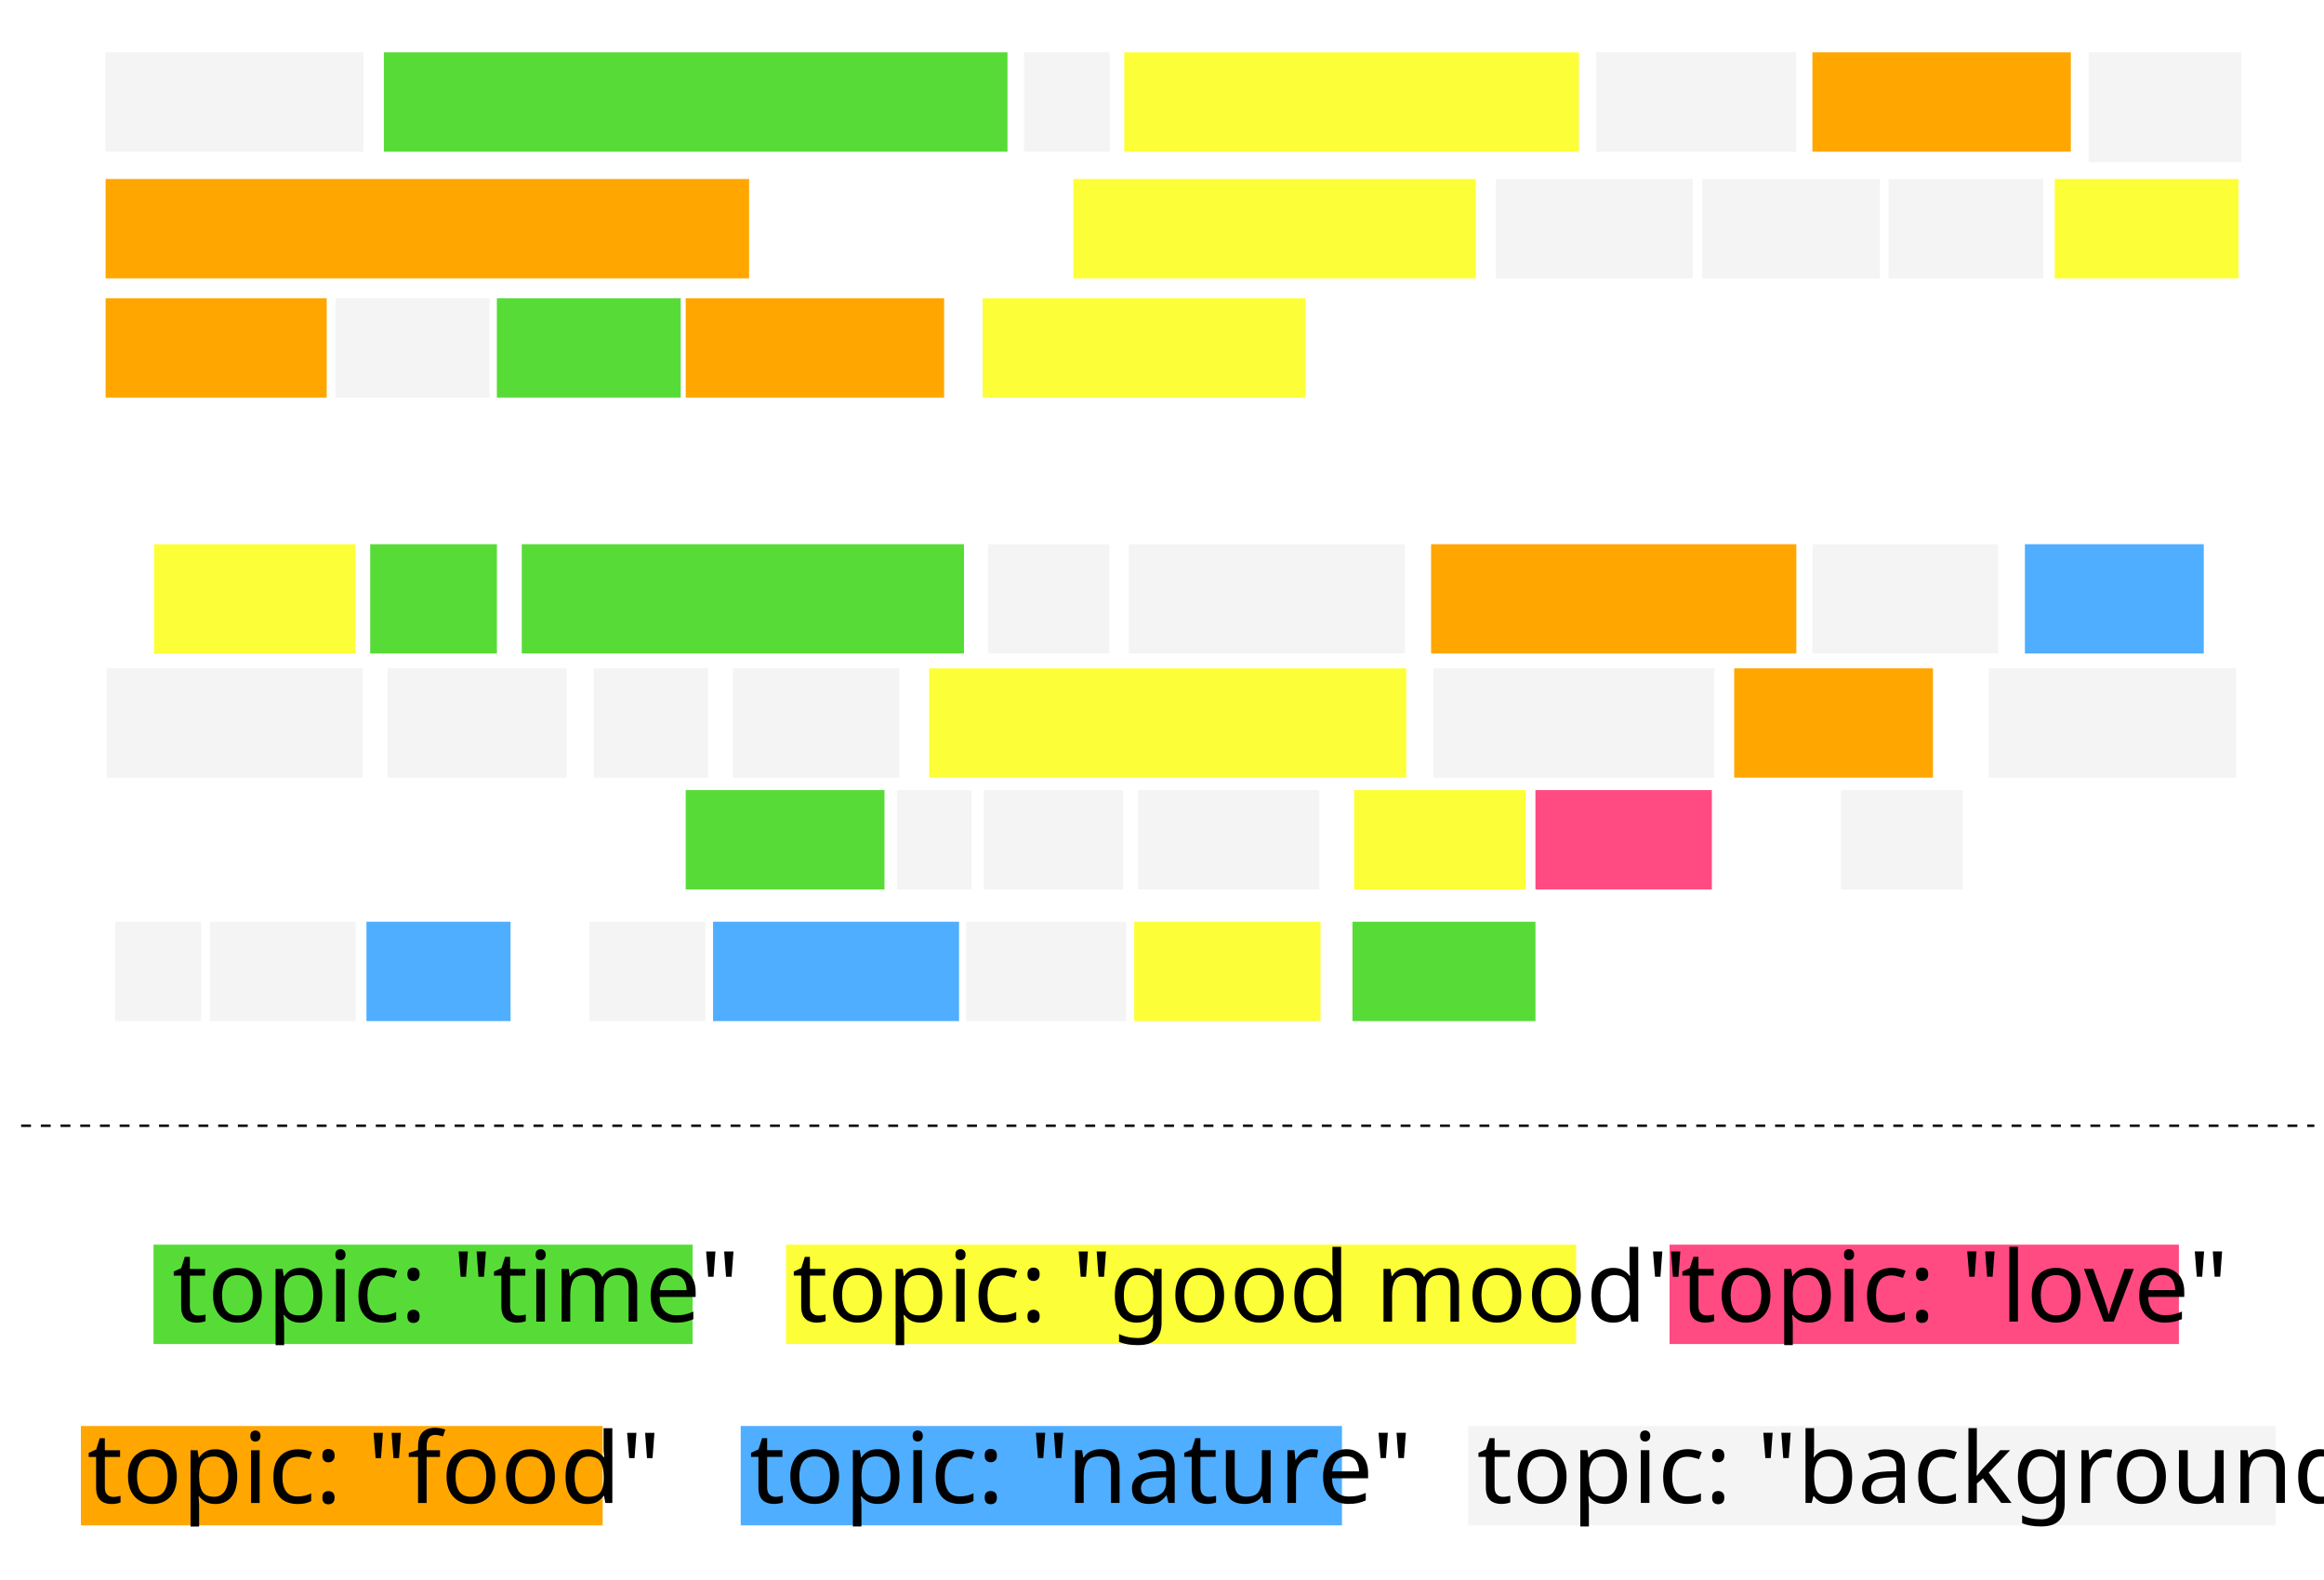
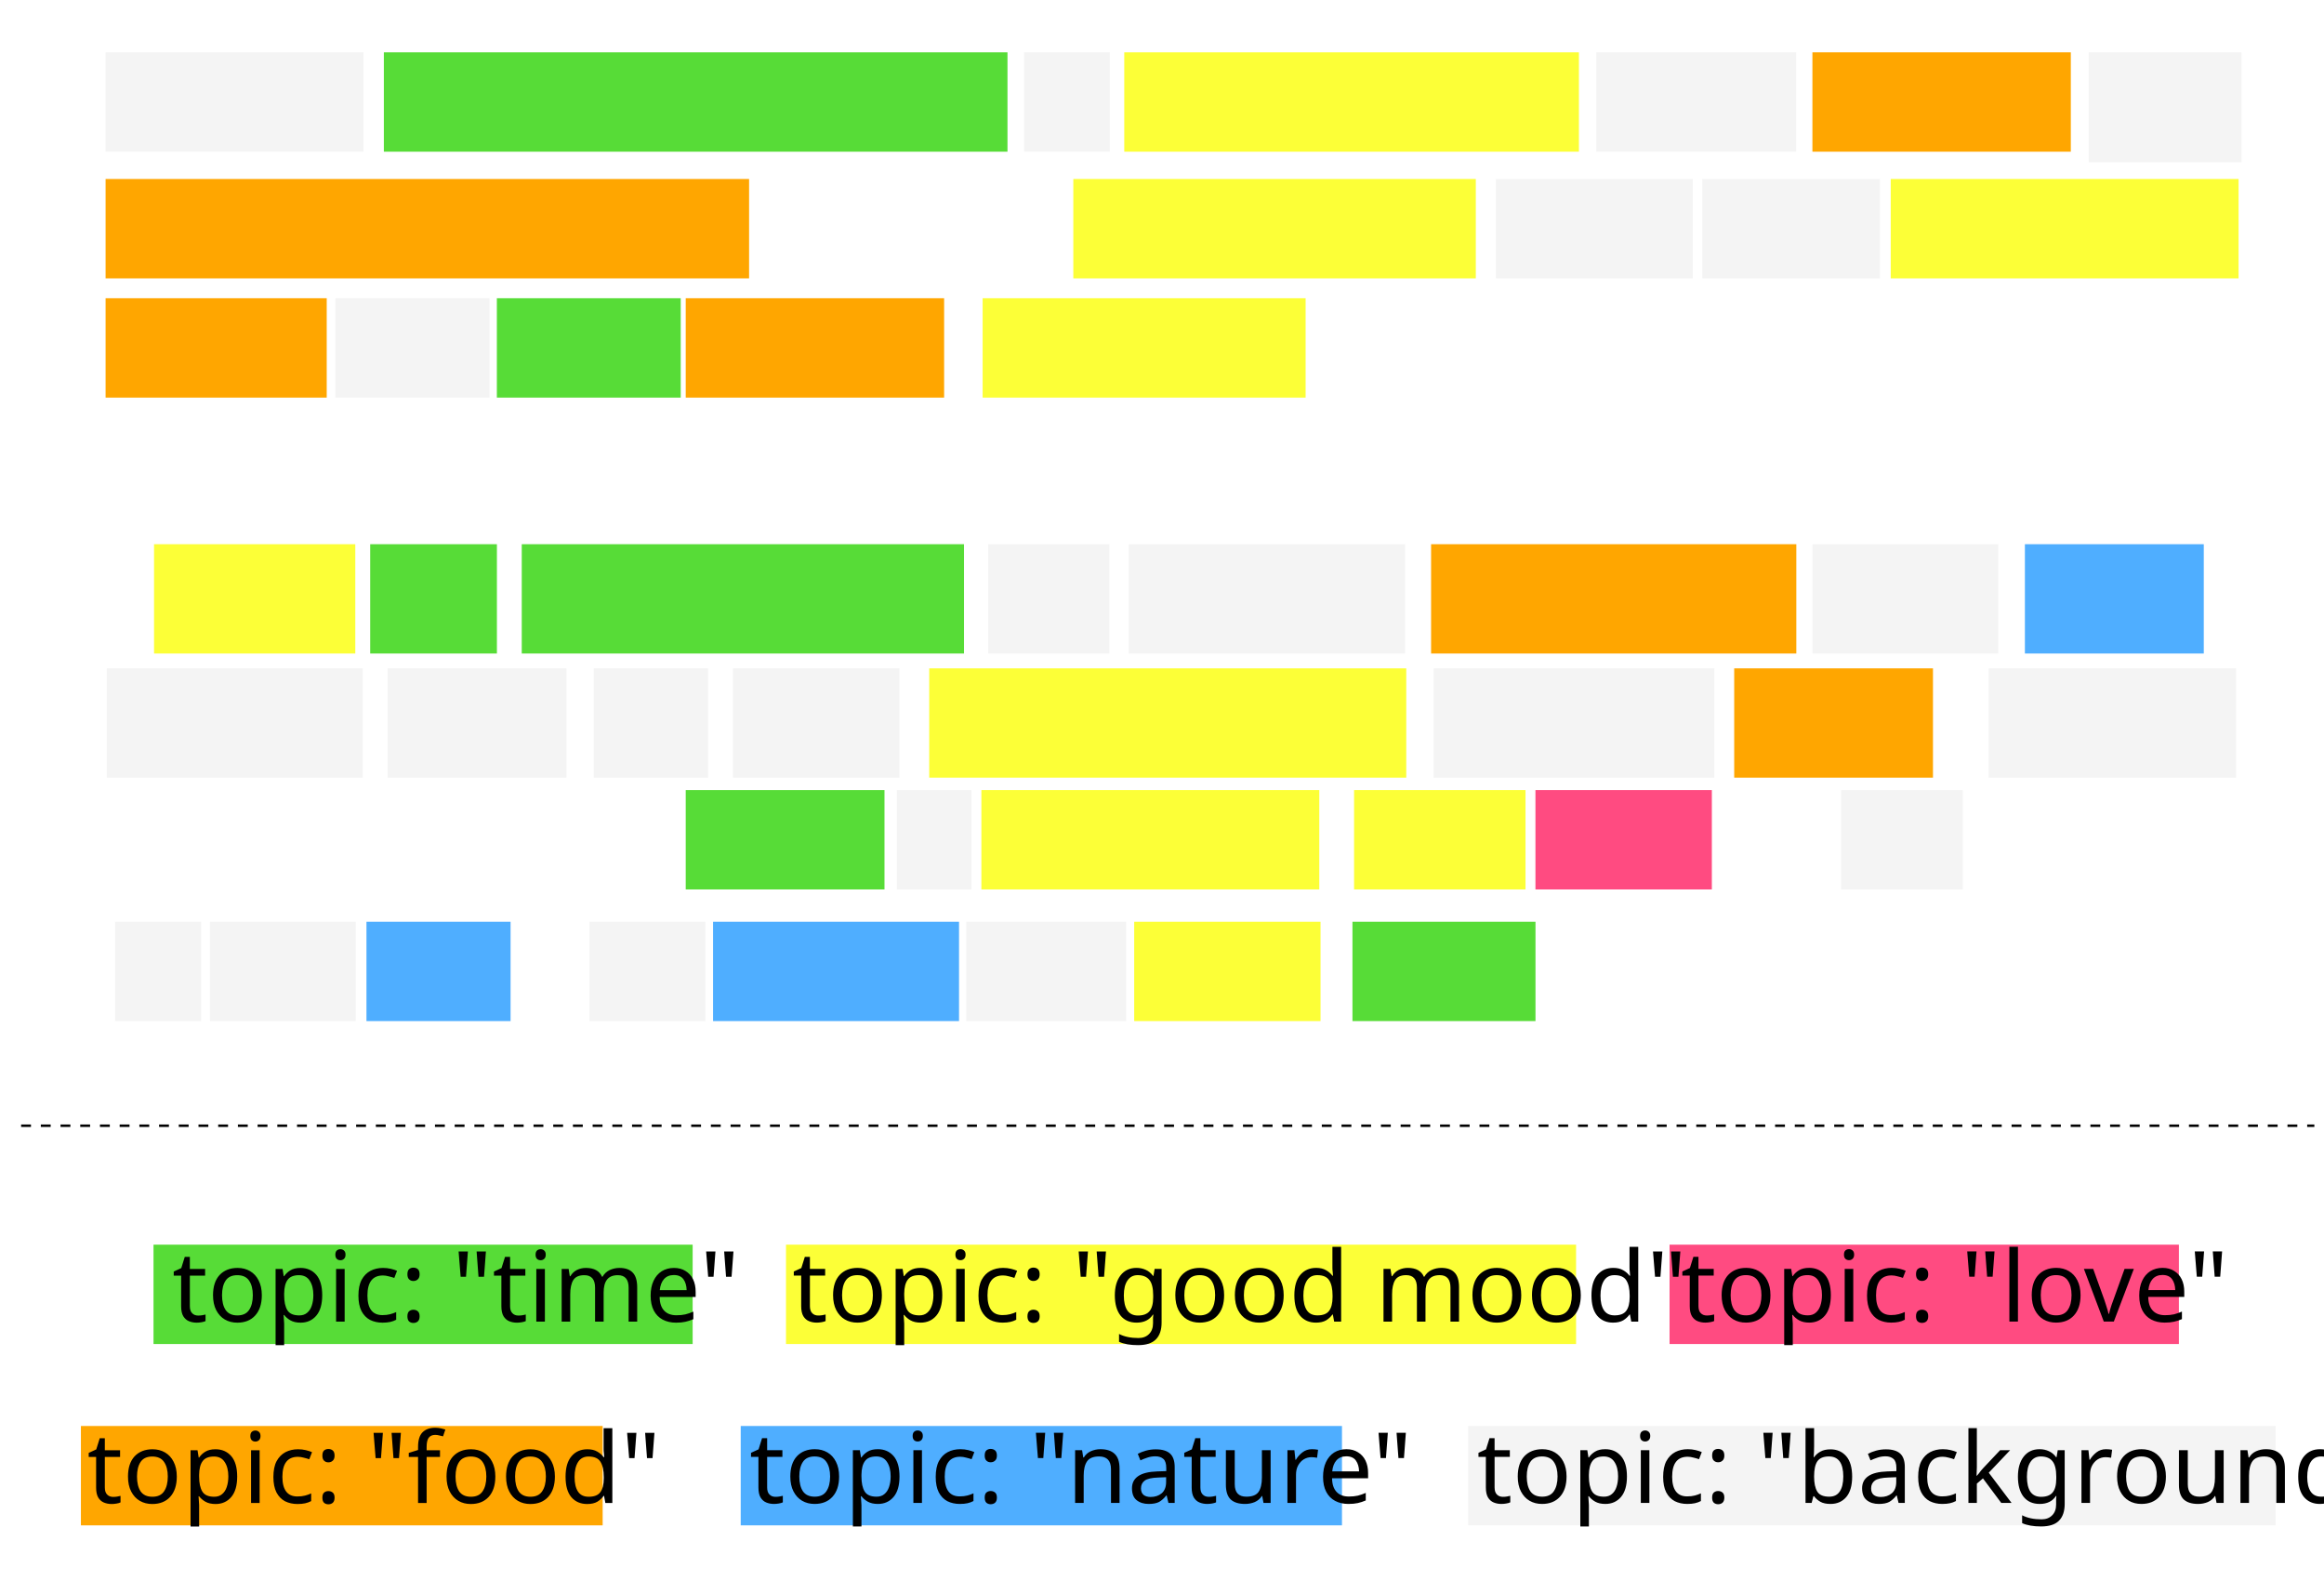
<svg xmlns="http://www.w3.org/2000/svg" width="250mm" height="170mm" viewBox="0 0 250 170" version="1.1" id="svg8">
  <defs id="defs2" />
  <g id="layer1" transform="translate(0,-127)">
-     <rect style="opacity:1;fill:#fbff00;fill-opacity:0.784;fill-rule:nonzero;stroke:none;stroke-width:0.5;stroke-linecap:round;stroke-linejoin:round;stroke-miterlimit:4;stroke-dasharray:none;stroke-dashoffset:0;stroke-opacity:1;paint-order:markers fill stroke" id="rect4533-9-3-7-4-2-5-5" width="19.778" height="10.691" x="221.032" y="146.26" />
+     <rect style="opacity:1;fill:#fbff00;fill-opacity:0.784;fill-rule:nonzero;stroke:none;stroke-width:0.5;stroke-linecap:round;stroke-linejoin:round;stroke-miterlimit:4;stroke-dasharray:none;stroke-dashoffset:0;stroke-opacity:1;paint-order:markers fill stroke" id="rect4533-9-3-7-4-2-5-5" width="37.418" height="10.691" x="203.392" y="146.26" />
    <rect style="opacity:1;fill:#fbff00;fill-opacity:0.784;fill-rule:nonzero;stroke:none;stroke-width:0.5;stroke-linecap:round;stroke-linejoin:round;stroke-miterlimit:4;stroke-dasharray:none;stroke-dashoffset:0;stroke-opacity:1;paint-order:markers fill stroke" id="rect4533-4-1-6-68-7-5" width="21.649" height="11.76" x="16.571" y="185.554" />
    <rect style="opacity:1;fill:#29d200;fill-opacity:0.784;fill-rule:nonzero;stroke:none;stroke-width:0.5;stroke-linecap:round;stroke-linejoin:round;stroke-miterlimit:4;stroke-dasharray:none;stroke-dashoffset:0;stroke-opacity:1;paint-order:markers fill stroke" id="rect4533-4-1-5" width="19.689" height="10.691" x="145.488" y="226.174" />
    <rect style="opacity:1;fill:#f4f4f4;fill-opacity:1;fill-rule:nonzero;stroke:none;stroke-width:0.5;stroke-linecap:round;stroke-linejoin:round;stroke-miterlimit:4;stroke-dasharray:none;stroke-dashoffset:0;stroke-opacity:1;paint-order:markers fill stroke" id="rect4533-4-1-0" width="17.199" height="10.691" x="103.943" y="226.174" />
    <rect style="opacity:1;fill:#f4f4f4;fill-opacity:1;fill-rule:nonzero;stroke:none;stroke-width:0.5;stroke-linecap:round;stroke-linejoin:round;stroke-miterlimit:4;stroke-dasharray:none;stroke-dashoffset:0;stroke-opacity:1;paint-order:markers fill stroke" id="rect4533-4-1-0-6" width="12.475" height="10.691" x="63.405" y="226.174" />
    <rect style="opacity:1;fill:#f4f4f4;fill-opacity:1;fill-rule:nonzero;stroke:none;stroke-width:0.5;stroke-linecap:round;stroke-linejoin:round;stroke-miterlimit:4;stroke-dasharray:none;stroke-dashoffset:0;stroke-opacity:1;paint-order:markers fill stroke" id="rect4533-4-1-0-4" width="15.687" height="10.691" x="22.583" y="226.174" />
    <rect style="opacity:1;fill:#f4f4f4;fill-opacity:1;fill-rule:nonzero;stroke:none;stroke-width:0.5;stroke-linecap:round;stroke-linejoin:round;stroke-miterlimit:4;stroke-dasharray:none;stroke-dashoffset:0;stroke-opacity:1;paint-order:markers fill stroke" id="rect4533-4-1-0-5" width="9.262" height="10.691" x="12.378" y="226.174" />
    <rect style="opacity:1;fill:#f4f4f4;fill-opacity:1;fill-rule:nonzero;stroke:none;stroke-width:0.5;stroke-linecap:round;stroke-linejoin:round;stroke-miterlimit:4;stroke-dasharray:none;stroke-dashoffset:0;stroke-opacity:1;paint-order:markers fill stroke" id="rect4533-4-1-6-68-1-3" width="8.018" height="10.691" x="96.484" y="212.008" />
-     <rect style="opacity:1;fill:#f4f4f4;fill-opacity:1;fill-rule:nonzero;stroke:none;stroke-width:0.5;stroke-linecap:round;stroke-linejoin:round;stroke-miterlimit:4;stroke-dasharray:none;stroke-dashoffset:0;stroke-opacity:1;paint-order:markers fill stroke" id="rect4533-4-1-6-68-1-3-4" width="14.967" height="10.691" x="105.839" y="212.008" />
-     <rect style="opacity:1;fill:#f4f4f4;fill-opacity:1;fill-rule:nonzero;stroke:none;stroke-width:0.5;stroke-linecap:round;stroke-linejoin:round;stroke-miterlimit:4;stroke-dasharray:none;stroke-dashoffset:0;stroke-opacity:1;paint-order:markers fill stroke" id="rect4533-4-1-6-68-1-3-3" width="19.511" height="10.691" x="122.409" y="212.008" />
+     <rect style="opacity:1;fill:#fbff00;fill-opacity:0.784;fill-rule:nonzero;stroke:none;stroke-width:0.5;stroke-linecap:round;stroke-linejoin:round;stroke-miterlimit:4;stroke-dasharray:none;stroke-dashoffset:0;stroke-opacity:1;paint-order:markers fill stroke" id="rect4533-4-1-6-68-1-3-3" width="36.349" height="10.691" x="105.571" y="212.008" />
    <rect style="opacity:1;fill:#f4f4f4;fill-opacity:1;fill-rule:nonzero;stroke:none;stroke-width:0.5;stroke-linecap:round;stroke-linejoin:round;stroke-miterlimit:4;stroke-dasharray:none;stroke-dashoffset:0;stroke-opacity:1;paint-order:markers fill stroke" id="rect4533-4-1-6-68-1-3-49" width="13.096" height="10.691" x="198.047" y="212.008" />
    <rect style="opacity:1;fill:#f4f4f4;fill-opacity:1;fill-rule:nonzero;stroke:none;stroke-width:0.5;stroke-linecap:round;stroke-linejoin:round;stroke-miterlimit:4;stroke-dasharray:none;stroke-dashoffset:0;stroke-opacity:1;paint-order:markers fill stroke" id="rect4533-9-3-7-4-7" width="30.201" height="11.76" x="154.215" y="198.912" />
    <rect style="opacity:1;fill:#f4f4f4;fill-opacity:1;fill-rule:nonzero;stroke:none;stroke-width:0.5;stroke-linecap:round;stroke-linejoin:round;stroke-miterlimit:4;stroke-dasharray:none;stroke-dashoffset:0;stroke-opacity:1;paint-order:markers fill stroke" id="rect4533-9-3-7-4-8" width="26.616" height="11.76" x="213.926" y="198.912" />
    <rect style="opacity:1;fill:#f4f4f4;fill-opacity:1;fill-rule:nonzero;stroke:none;stroke-width:0.5;stroke-linecap:round;stroke-linejoin:round;stroke-miterlimit:4;stroke-dasharray:none;stroke-dashoffset:0;stroke-opacity:1;paint-order:markers fill stroke" id="rect4533-9-3-7-4-3" width="27.529" height="11.76" x="11.493" y="198.912" />
    <rect style="opacity:1;fill:#f4f4f4;fill-opacity:1;fill-rule:nonzero;stroke:none;stroke-width:0.5;stroke-linecap:round;stroke-linejoin:round;stroke-miterlimit:4;stroke-dasharray:none;stroke-dashoffset:0;stroke-opacity:1;paint-order:markers fill stroke" id="rect4533-9-3-7-4-89" width="19.243" height="11.76" x="41.694" y="198.912" />
    <rect style="opacity:1;fill:#f4f4f4;fill-opacity:1;fill-rule:nonzero;stroke:none;stroke-width:0.5;stroke-linecap:round;stroke-linejoin:round;stroke-miterlimit:4;stroke-dasharray:none;stroke-dashoffset:0;stroke-opacity:1;paint-order:markers fill stroke" id="rect4533-9-3-7-4-9" width="12.294" height="11.76" x="63.877" y="198.912" />
    <rect style="opacity:1;fill:#f4f4f4;fill-opacity:1;fill-rule:nonzero;stroke:none;stroke-width:0.5;stroke-linecap:round;stroke-linejoin:round;stroke-miterlimit:4;stroke-dasharray:none;stroke-dashoffset:0;stroke-opacity:1;paint-order:markers fill stroke" id="rect4533-9-3-7-4-6" width="17.907" height="11.76" x="78.845" y="198.912" />
    <rect style="opacity:1;fill:#f4f4f4;fill-opacity:1;fill-rule:nonzero;stroke:none;stroke-width:0.5;stroke-linecap:round;stroke-linejoin:round;stroke-miterlimit:4;stroke-dasharray:none;stroke-dashoffset:0;stroke-opacity:1;paint-order:markers fill stroke" id="rect4533-8-6" width="13.031" height="11.76" x="106.304" y="185.554" />
    <rect style="opacity:1;fill:#f4f4f4;fill-opacity:1;fill-rule:nonzero;stroke:none;stroke-width:0.5;stroke-linecap:round;stroke-linejoin:round;stroke-miterlimit:4;stroke-dasharray:none;stroke-dashoffset:0;stroke-opacity:1;paint-order:markers fill stroke" id="rect4533-8-3" width="29.713" height="11.76" x="121.428" y="185.554" />
    <rect style="opacity:1;fill:#f4f4f4;fill-opacity:1;fill-rule:nonzero;stroke:none;stroke-width:0.5;stroke-linecap:round;stroke-linejoin:round;stroke-miterlimit:4;stroke-dasharray:none;stroke-dashoffset:0;stroke-opacity:1;paint-order:markers fill stroke" id="rect4533-8-5" width="19.98" height="11.76" x="194.973" y="185.554" />
    <rect style="opacity:1;fill:#29d200;fill-opacity:0.784;fill-rule:nonzero;stroke:none;stroke-width:0.5;stroke-linecap:round;stroke-linejoin:round;stroke-miterlimit:4;stroke-dasharray:none;stroke-dashoffset:0;stroke-opacity:1;paint-order:markers fill stroke" id="rect4533-4-1-6-68-7-3" width="13.631" height="11.76" x="39.823" y="185.554" />
    <rect style="opacity:1;fill:#f4f4f4;fill-opacity:1;fill-rule:nonzero;stroke:none;stroke-width:0.5;stroke-linecap:round;stroke-linejoin:round;stroke-miterlimit:4;stroke-dasharray:none;stroke-dashoffset:0;stroke-opacity:1;paint-order:markers fill stroke" id="rect4533-9-2" width="16.571" height="10.691" x="36.081" y="159.089" />
    <rect style="opacity:1;fill:#29d200;fill-opacity:0.784;fill-rule:nonzero;stroke:none;stroke-width:0.5;stroke-linecap:round;stroke-linejoin:round;stroke-miterlimit:4;stroke-dasharray:none;stroke-dashoffset:0;stroke-opacity:1;paint-order:markers fill stroke" id="rect4533-9-9" width="19.778" height="10.691" x="53.449" y="159.089" />
    <rect style="opacity:1;fill:#f4f4f4;fill-opacity:1;fill-rule:nonzero;stroke:none;stroke-width:0.5;stroke-linecap:round;stroke-linejoin:round;stroke-miterlimit:4;stroke-dasharray:none;stroke-dashoffset:0;stroke-opacity:1;paint-order:markers fill stroke" id="rect4533-9-3-7-6-8" width="16.437" height="11.825" x="224.693" y="132.629" />
    <rect style="opacity:1;fill:#f4f4f4;fill-opacity:1;fill-rule:nonzero;stroke:none;stroke-width:0.5;stroke-linecap:round;stroke-linejoin:round;stroke-miterlimit:4;stroke-dasharray:none;stroke-dashoffset:0;stroke-opacity:1;paint-order:markers fill stroke" id="rect4533-9-3-7-6-7" width="9.223" height="10.691" x="110.161" y="132.629" />
    <rect style="opacity:1;fill:#f4f4f4;fill-opacity:1;fill-rule:nonzero;stroke:none;stroke-width:0.5;stroke-linecap:round;stroke-linejoin:round;stroke-miterlimit:4;stroke-dasharray:none;stroke-dashoffset:0;stroke-opacity:1;paint-order:markers fill stroke" id="rect4533-9-3-7-6-5" width="27.744" height="10.691" x="11.358" y="132.629" />
    <rect style="opacity:1;fill:#f4f4f4;fill-opacity:1;fill-rule:nonzero;stroke:none;stroke-width:0.5;stroke-linecap:round;stroke-linejoin:round;stroke-miterlimit:4;stroke-dasharray:none;stroke-dashoffset:0;stroke-opacity:1;paint-order:markers fill stroke" id="rect4533-9-3-7-6" width="21.507" height="10.691" x="171.714" y="132.629" />
    <rect style="opacity:1;fill:#f4f4f4;fill-opacity:1;fill-rule:nonzero;stroke:none;stroke-width:0.5;stroke-linecap:round;stroke-linejoin:round;stroke-miterlimit:4;stroke-dasharray:none;stroke-dashoffset:0;stroke-opacity:1;paint-order:markers fill stroke" id="rect4533-9-3-7-4-2-5-9" width="21.186" height="10.691" x="160.914" y="146.26" />
    <rect style="opacity:1;fill:#f4f4f4;fill-opacity:1;fill-rule:nonzero;stroke:none;stroke-width:0.5;stroke-linecap:round;stroke-linejoin:round;stroke-miterlimit:4;stroke-dasharray:none;stroke-dashoffset:0;stroke-opacity:1;paint-order:markers fill stroke" id="rect4533-9-3-7-4-2-5-9-3" width="19.107" height="10.691" x="183.12" y="146.26" />
-     <rect style="opacity:1;fill:#f4f4f4;fill-opacity:1;fill-rule:nonzero;stroke:none;stroke-width:0.5;stroke-linecap:round;stroke-linejoin:round;stroke-miterlimit:4;stroke-dasharray:none;stroke-dashoffset:0;stroke-opacity:1;paint-order:markers fill stroke" id="rect4533-9-3-7-4-2-5-9-32" width="16.65" height="10.691" x="203.153" y="146.26" />
    <text xml:space="preserve" style="font-style:normal;font-variant:normal;font-weight:normal;font-stretch:normal;font-size:10.583px;line-height:1.25;font-family:Calibri;-inkscape-font-specification:Calibri;text-align:start;letter-spacing:0px;word-spacing:0px;text-anchor:start;fill:#000000;fill-opacity:1;stroke:none;stroke-width:0.265" x="117.064" y="104.031" id="text4501">
      <tspan id="tspan4499" x="117.064" y="113.292" style="stroke-width:0.265" />
    </text>
    <flowRoot xml:space="preserve" id="flowRoot4505" style="font-style:normal;font-variant:normal;font-weight:normal;font-stretch:normal;font-size:40px;line-height:1.25;font-family:Calibri;-inkscape-font-specification:Calibri;text-align:start;letter-spacing:0px;word-spacing:0px;text-anchor:start;fill:#000000;fill-opacity:1;stroke:none" transform="matrix(0.2645833,0,0,0.2645833,0,87)">
      <flowRegion id="flowRegion4507">
        <rect id="rect4509" width="1040.457" height="475.782" x="48.487" y="291.655" />
      </flowRegion>
      <flowPara id="flowPara4511" />
    </flowRoot>
    <rect style="opacity:1;fill:#fbff00;fill-opacity:0.784;fill-rule:nonzero;stroke:none;stroke-width:0.5;stroke-linecap:round;stroke-linejoin:round;stroke-miterlimit:4;stroke-dasharray:none;stroke-dashoffset:0;stroke-opacity:1;paint-order:markers fill stroke" id="rect4533-9-3-7-4-2-5-8" width="34.745" height="10.691" x="105.705" y="159.089" />
    <rect style="opacity:1;fill:#fbff00;fill-opacity:0.784;fill-rule:nonzero;stroke:none;stroke-width:0.5;stroke-linecap:round;stroke-linejoin:round;stroke-miterlimit:4;stroke-dasharray:none;stroke-dashoffset:0;stroke-opacity:1;paint-order:markers fill stroke" id="rect4533-9-3-7-4-2-5" width="43.298" height="10.691" x="115.46" y="146.26" />
    <rect style="opacity:1;fill:#fbff00;fill-opacity:0.784;fill-rule:nonzero;stroke:none;stroke-width:0.5;stroke-linecap:round;stroke-linejoin:round;stroke-miterlimit:4;stroke-dasharray:none;stroke-dashoffset:0;stroke-opacity:1;paint-order:markers fill stroke" id="rect4533-9-3-7-4-2" width="20.045" height="10.691" x="122.009" y="226.174" />
    <rect style="opacity:1;fill:#fbff00;fill-opacity:0.784;fill-rule:nonzero;stroke:none;stroke-width:0.5;stroke-linecap:round;stroke-linejoin:round;stroke-miterlimit:4;stroke-dasharray:none;stroke-dashoffset:0;stroke-opacity:1;paint-order:markers fill stroke" id="rect4533-9-3-7-4" width="51.316" height="11.76" x="99.959" y="198.912" />
    <rect style="opacity:1;fill:#fbff00;fill-opacity:0.784;fill-rule:nonzero;stroke:none;stroke-width:0.5;stroke-linecap:round;stroke-linejoin:round;stroke-miterlimit:4;stroke-dasharray:none;stroke-dashoffset:0;stroke-opacity:1;paint-order:markers fill stroke" id="rect4533-9-3-7" width="48.91" height="10.691" x="120.939" y="132.629" />
    <rect style="opacity:1;fill:#ffa600;fill-opacity:1;fill-rule:nonzero;stroke:none;stroke-width:0.5;stroke-linecap:round;stroke-linejoin:round;stroke-miterlimit:4;stroke-dasharray:none;stroke-dashoffset:0;stroke-opacity:1;paint-order:markers fill stroke" id="rect4533-9-3" width="27.796" height="10.691" x="194.968" y="132.629" />
    <rect style="opacity:1;fill:#29d200;fill-opacity:0.784;fill-rule:nonzero;stroke:none;stroke-width:0.5;stroke-linecap:round;stroke-linejoin:round;stroke-miterlimit:4;stroke-dasharray:none;stroke-dashoffset:0;stroke-opacity:1;paint-order:markers fill stroke" id="rect4533-4-1-6-68-1" width="21.382" height="10.691" x="73.766" y="212.008" />
    <rect style="opacity:1;fill:#1f98ff;fill-opacity:0.784;fill-rule:nonzero;stroke:none;stroke-width:0.5;stroke-linecap:round;stroke-linejoin:round;stroke-miterlimit:4;stroke-dasharray:none;stroke-dashoffset:0;stroke-opacity:1;paint-order:markers fill stroke" id="rect4533-4-1-6-6" width="15.502" height="10.691" x="39.422" y="226.174" />
    <rect style="opacity:1;fill:#1f98ff;fill-opacity:0.784;fill-rule:nonzero;stroke:none;stroke-width:0.5;stroke-linecap:round;stroke-linejoin:round;stroke-miterlimit:4;stroke-dasharray:none;stroke-dashoffset:0;stroke-opacity:1;paint-order:markers fill stroke" id="rect4533-4-1-6" width="19.243" height="11.76" x="217.825" y="185.554" />
    <rect style="opacity:1;fill:#1f98ff;fill-opacity:0.784;fill-rule:nonzero;stroke:none;stroke-width:0.5;stroke-linecap:round;stroke-linejoin:round;stroke-miterlimit:4;stroke-dasharray:none;stroke-dashoffset:0;stroke-opacity:1;paint-order:markers fill stroke" id="rect4533-4-1" width="26.46" height="10.691" x="76.706" y="226.174" />
    <rect style="opacity:1;fill:#ff004d;fill-opacity:0.706;fill-rule:nonzero;stroke:none;stroke-width:0.5;stroke-linecap:round;stroke-linejoin:round;stroke-miterlimit:4;stroke-dasharray:none;stroke-dashoffset:0;stroke-opacity:1;paint-order:markers fill stroke" id="rect4533-4" width="18.976" height="10.691" x="165.173" y="212.008" />
    <rect style="opacity:1;fill:#ffa600;fill-opacity:1;fill-rule:nonzero;stroke:none;stroke-width:0.5;stroke-linecap:round;stroke-linejoin:round;stroke-miterlimit:4;stroke-dasharray:none;stroke-dashoffset:0;stroke-opacity:1;paint-order:markers fill stroke" id="rect4533-9" width="27.796" height="10.691" x="73.766" y="159.089" />
    <rect style="opacity:1;fill:#ffa600;fill-opacity:1;fill-rule:nonzero;stroke:none;stroke-width:0.5;stroke-linecap:round;stroke-linejoin:round;stroke-miterlimit:4;stroke-dasharray:none;stroke-dashoffset:0;stroke-opacity:1;paint-order:markers fill stroke" id="rect4533-2" width="21.382" height="11.76" x="186.554" y="198.912" />
    <rect style="opacity:1;fill:#ffa600;fill-opacity:1;fill-rule:nonzero;stroke:none;stroke-width:0.5;stroke-linecap:round;stroke-linejoin:round;stroke-miterlimit:4;stroke-dasharray:none;stroke-dashoffset:0;stroke-opacity:1;paint-order:markers fill stroke" id="rect4533-3" width="23.787" height="10.691" x="11.359" y="159.089" />
    <rect style="opacity:1;fill:#ffa600;fill-opacity:1;fill-rule:nonzero;stroke:none;stroke-width:0.5;stroke-linecap:round;stroke-linejoin:round;stroke-miterlimit:4;stroke-dasharray:none;stroke-dashoffset:0;stroke-opacity:1;paint-order:markers fill stroke" id="rect4533" width="69.223" height="10.691" x="11.359" y="146.26" />
    <rect style="opacity:1;fill:#ffa600;fill-opacity:1;fill-rule:nonzero;stroke:none;stroke-width:0.5;stroke-linecap:round;stroke-linejoin:round;stroke-miterlimit:4;stroke-dasharray:none;stroke-dashoffset:0;stroke-opacity:1;paint-order:markers fill stroke" id="rect4533-8" width="39.289" height="11.76" x="153.947" y="185.554" />
    <rect style="opacity:1;fill:#fbff00;fill-opacity:0.784;fill-rule:nonzero;stroke:none;stroke-width:0.5;stroke-linecap:round;stroke-linejoin:round;stroke-miterlimit:4;stroke-dasharray:none;stroke-dashoffset:0;stroke-opacity:1;paint-order:markers fill stroke" id="rect4533-4-4" width="18.442" height="10.691" x="145.662" y="212.008" />
    <rect style="opacity:1;fill:#29d200;fill-opacity:0.784;fill-rule:nonzero;stroke:none;stroke-width:0.5;stroke-linecap:round;stroke-linejoin:round;stroke-miterlimit:4;stroke-dasharray:none;stroke-dashoffset:0;stroke-opacity:1;paint-order:markers fill stroke" id="rect4533-4-1-6-68" width="67.085" height="10.691" x="41.293" y="132.629" />
    <rect style="opacity:1;fill:#29d200;fill-opacity:0.784;fill-rule:nonzero;stroke:none;stroke-width:0.5;stroke-linecap:round;stroke-linejoin:round;stroke-miterlimit:4;stroke-dasharray:none;stroke-dashoffset:0;stroke-opacity:1;paint-order:markers fill stroke" id="rect4533-4-1-6-68-7" width="47.574" height="11.76" x="56.127" y="185.554" />
    <flowRoot xml:space="preserve" id="flowRoot4513" style="font-style:normal;font-variant:normal;font-weight:normal;font-stretch:normal;font-size:40px;line-height:1.25;font-family:Calibri;-inkscape-font-specification:Calibri;text-align:justify;letter-spacing:0px;word-spacing:0px;text-anchor:start;fill:#000000;fill-opacity:1;stroke:none" transform="matrix(0.2645833,0,0,0.2645833,0.935472,53.05677)">
      <flowRegion id="flowRegion4515" style="text-align:justify;text-anchor:start">
        <rect id="rect4517" width="858.63" height="471.741" x="44.447" y="299.736" style="text-align:justify;text-anchor:start" ry="0" />
      </flowRegion>
      <flowPara id="flowPara4519">Some half-hour later I leant back and licked my wooden platter clean. "Mmmm... That was the best meal I've ever tasted. Thanks!"</flowPara>
      <flowPara id="flowPara4523" />
      <flowPara id="flowPara4525">"Best till next time as you're starving and cold! That's one of the best things about food: every much-needed time is the best. Like love..." He stared at the fire. "All warm and cosy, now?"</flowPara>
    </flowRoot>
    <g id="g4849" transform="translate(-21.09818,30.46873)">
      <rect y="249.961" x="29.801" height="10.691" width="56.127" id="rect4533-1" style="opacity:1;fill:#ffa600;fill-opacity:1;fill-rule:nonzero;stroke:none;stroke-width:0.5;stroke-linecap:round;stroke-linejoin:round;stroke-miterlimit:4;stroke-dasharray:none;stroke-dashoffset:0;stroke-opacity:1;paint-order:markers fill stroke" />
      <text id="text4828" y="258.246" x="30.469" style="font-style:normal;font-variant:normal;font-weight:normal;font-stretch:normal;font-size:10.583px;line-height:1.25;font-family:Calibri;-inkscape-font-specification:Calibri;text-align:start;letter-spacing:0px;word-spacing:0px;text-anchor:start;fill:#000000;fill-opacity:1;stroke:none;stroke-width:0.265" xml:space="preserve">
        <tspan style="stroke-width:0.265" y="258.246" x="30.469" id="tspan4826">topic: "food"</tspan>
      </text>
    </g>
    <g id="g4859" transform="translate(-26.06349,10.95806)">
      <rect y="249.961" x="205.664" height="10.691" width="54.79" id="rect4533-4-9" style="opacity:1;fill:#ff004d;fill-opacity:0.706;fill-rule:nonzero;stroke:none;stroke-width:0.5;stroke-linecap:round;stroke-linejoin:round;stroke-miterlimit:4;stroke-dasharray:none;stroke-dashoffset:0;stroke-opacity:1;paint-order:markers fill stroke" />
      <text id="text4832" y="258.238" x="206.867" style="font-style:normal;font-variant:normal;font-weight:normal;font-stretch:normal;font-size:10.583px;line-height:1.25;font-family:Calibri;-inkscape-font-specification:Calibri;text-align:start;letter-spacing:0px;word-spacing:0px;text-anchor:start;fill:#000000;fill-opacity:1;stroke:none;stroke-width:0.265" xml:space="preserve">
        <tspan style="stroke-width:0.265" y="258.238" x="206.867" id="tspan4830">topic: "love"</tspan>
      </text>
    </g>
    <g id="g5009" transform="translate(-13.22917,-8.7412109e-6)">
      <rect y="280.429" x="92.911" height="10.691" width="64.679" id="rect4533-4-1-2" style="opacity:1;fill:#1f98ff;fill-opacity:0.784;fill-rule:nonzero;stroke:none;stroke-width:0.5;stroke-linecap:round;stroke-linejoin:round;stroke-miterlimit:4;stroke-dasharray:none;stroke-dashoffset:0;stroke-opacity:1;paint-order:markers fill stroke" />
      <text id="text4836" y="288.707" x="93.846" style="font-style:normal;font-variant:normal;font-weight:normal;font-stretch:normal;font-size:10.583px;line-height:1.25;font-family:Calibri;-inkscape-font-specification:Calibri;text-align:start;letter-spacing:0px;word-spacing:0px;text-anchor:start;fill:#000000;fill-opacity:1;stroke:none;stroke-width:0.265" xml:space="preserve">
        <tspan style="stroke-width:0.265" y="288.707" x="93.846" id="tspan4834">topic: "nature"</tspan>
      </text>
    </g>
    <g id="g4864" transform="translate(-59.10552,30.46873)">
      <rect y="230.45" x="143.657" height="10.691" width="84.992" id="rect4533-9-3-7-3" style="opacity:1;fill:#fbff00;fill-opacity:0.784;fill-rule:nonzero;stroke:none;stroke-width:0.5;stroke-linecap:round;stroke-linejoin:round;stroke-miterlimit:4;stroke-dasharray:none;stroke-dashoffset:0;stroke-opacity:1;paint-order:markers fill stroke" />
      <text id="text4840" y="238.733" x="144.326" style="font-style:normal;font-variant:normal;font-weight:normal;font-stretch:normal;font-size:10.583px;line-height:1.25;font-family:Calibri;-inkscape-font-specification:Calibri;text-align:start;letter-spacing:0px;word-spacing:0px;text-anchor:start;fill:#000000;fill-opacity:1;stroke:none;stroke-width:0.265" xml:space="preserve">
        <tspan style="stroke-width:0.265" y="238.733" x="144.326" id="tspan4838">topic: "good mood"</tspan>
      </text>
    </g>
    <g id="g4869" transform="translate(-53.37736,30.46873)">
      <rect y="230.45" x="69.891" height="10.691" width="57.997" id="rect4533-4-1-6-68-4" style="opacity:1;fill:#29d200;fill-opacity:0.784;fill-rule:nonzero;stroke:none;stroke-width:0.5;stroke-linecap:round;stroke-linejoin:round;stroke-miterlimit:4;stroke-dasharray:none;stroke-dashoffset:0;stroke-opacity:1;paint-order:markers fill stroke" />
      <text id="text4844" y="238.735" x="71.895" style="font-style:normal;font-variant:normal;font-weight:normal;font-stretch:normal;font-size:10.583px;line-height:1.25;font-family:Calibri;-inkscape-font-specification:Calibri;text-align:start;letter-spacing:0px;word-spacing:0px;text-anchor:start;fill:#000000;fill-opacity:1;stroke:none;stroke-width:0.265" xml:space="preserve">
        <tspan style="stroke-width:0.265" y="238.735" x="71.895" id="tspan4842">topic: "time"</tspan>
      </text>
    </g>
    <path style="fill:none;stroke:#000000;stroke-width:0.265;stroke-linecap:butt;stroke-linejoin:miter;stroke-miterlimit:4;stroke-dasharray:1.06, 1.06;stroke-dashoffset:0;stroke-opacity:1" d="M 2.272,248.122 H 248.962" id="path4871" />
    <g id="g5017">
      <rect y="280.429" x="157.935" height="10.691" width="86.863" id="rect4533-4-1-2-2" style="opacity:1;fill:#f4f4f4;fill-opacity:1;fill-rule:nonzero;stroke:none;stroke-width:0.5;stroke-linecap:round;stroke-linejoin:round;stroke-miterlimit:4;stroke-dasharray:none;stroke-dashoffset:0;stroke-opacity:1;paint-order:markers fill stroke" />
      <text id="text4836-8" y="288.707" x="158.87" style="font-style:normal;font-variant:normal;font-weight:normal;font-stretch:normal;font-size:10.583px;line-height:1.25;font-family:Calibri;-inkscape-font-specification:Calibri;text-align:start;letter-spacing:0px;word-spacing:0px;text-anchor:start;fill:#000000;fill-opacity:1;stroke:none;stroke-width:0.265" xml:space="preserve">
        <tspan style="stroke-width:0.265" y="288.707" x="158.87" id="tspan4834-9">topic: "background"</tspan>
      </text>
    </g>
  </g>
</svg>
